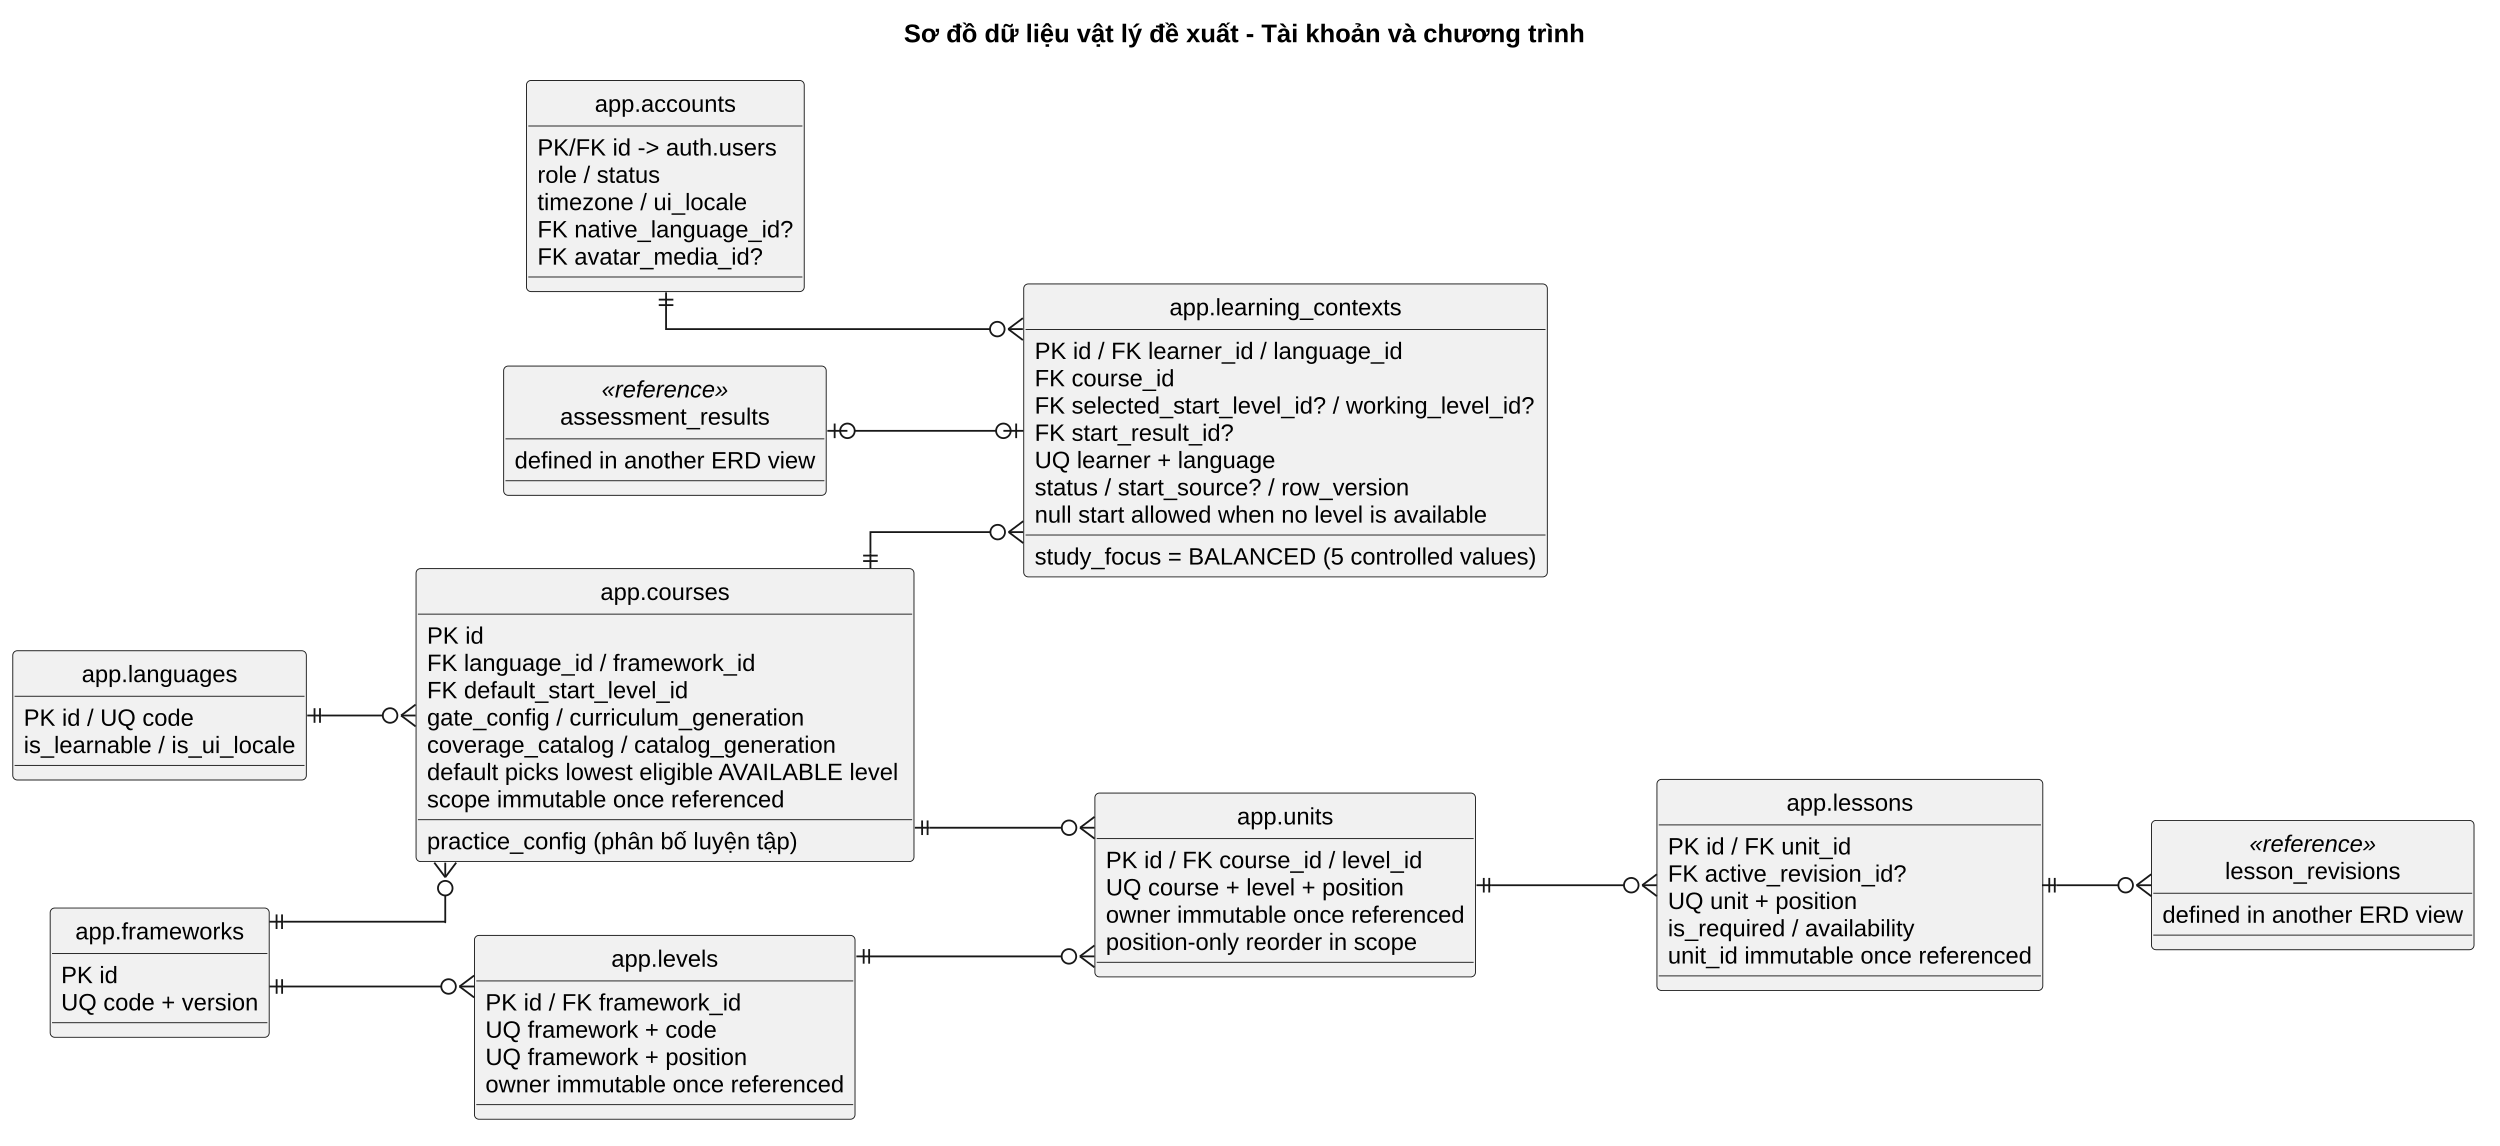
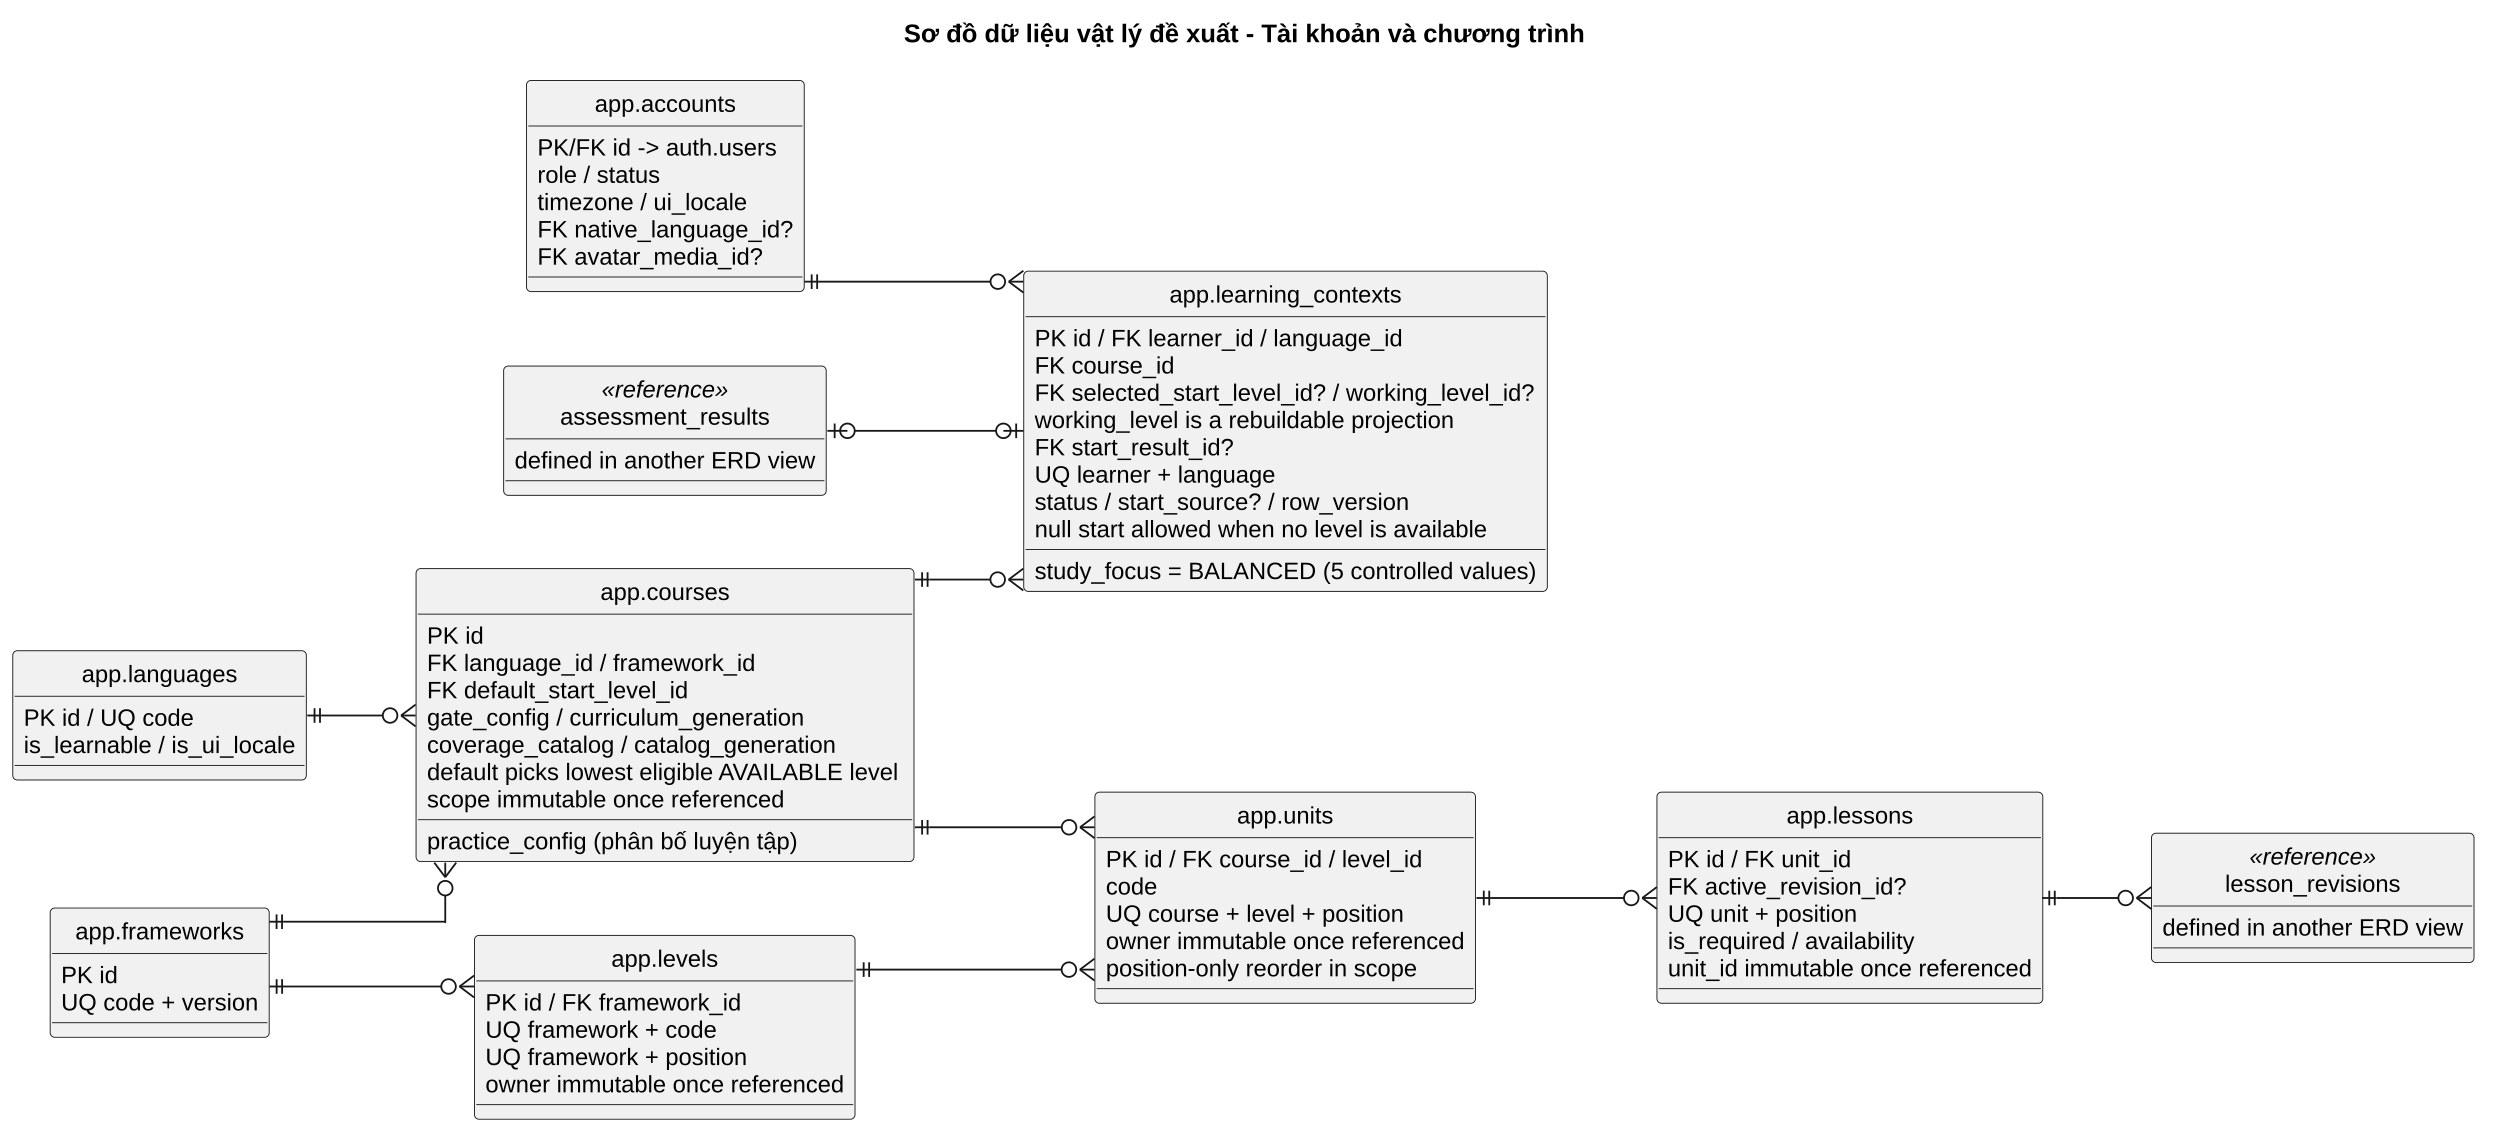
<svg xmlns="http://www.w3.org/2000/svg" version="1.1" data-diagram-type="CLASS" style="width:1370px;height:628px;background:#FFFFFF;" width="1370px" height="628px" viewBox="0 0 1370 628" zoomAndPan="magnify" preserveAspectRatio="none" contentStyleType="text/css">
  <defs />
  <g font-family="sans-serif" lengthAdjust="spacing">
    <g class="title" data-source-line="12">
      <text x="495.317" y="23.132" fill="#000" font-size="14" textLength="373.126" font-weight="700" font-family="Arial">Sơ đồ dữ liệu vật lý đề xuất - Tài khoản và chương trình</text>
    </g>
    <g class="entity" data-qualified-name="accounts" id="ent0001" data-source-line="13">
      <rect x="288.5" y="44.099" width="152.22" height="115.692" fill="#F1F1F1" style="stroke:#181818;stroke-width:0.5;" rx="2.5" ry="2.5" />
      <text x="325.943" y="61.292" fill="#000" font-size="13" textLength="77.333" font-family="Arial">app.accounts</text>
      <line x1="289.5" y1="69.047" x2="439.72" y2="69.047" style="stroke:#181818;stroke-width:0.5;" />
      <text x="294.5" y="85.241" fill="#000" font-size="13" textLength="131.143" font-family="Arial">PK/FK id -&gt; auth.users</text>
      <text x="294.5" y="100.19" fill="#000" font-size="13" textLength="67.196" font-family="Arial">role / status</text>
      <text x="294.5" y="115.139" fill="#000" font-size="13" textLength="114.899" font-family="Arial">timezone / ui_locale</text>
      <text x="294.5" y="130.087" fill="#000" font-size="13" textLength="140.22" font-family="Arial">FK native_language_id?</text>
      <text x="294.5" y="145.036" fill="#000" font-size="13" textLength="123.57" font-family="Arial">FK avatar_media_id?</text>
      <line x1="289.5" y1="151.791" x2="439.72" y2="151.791" style="stroke:#181818;stroke-width:0.5;" />
    </g>
    <g class="entity" data-qualified-name="languages" id="ent0002" data-source-line="20">
      <rect x="7" y="356.599" width="160.872" height="70.846" fill="#F1F1F1" style="stroke:#181818;stroke-width:0.5;" rx="2.5" ry="2.5" />
      <text x="44.786" y="373.792" fill="#000" font-size="13" textLength="85.3" font-family="Arial">app.languages</text>
      <line x1="8" y1="381.547" x2="166.872" y2="381.547" style="stroke:#181818;stroke-width:0.5;" />
      <text x="13" y="397.741" fill="#000" font-size="13" textLength="93.209" font-family="Arial">PK id / UQ code</text>
      <text x="13" y="412.69" fill="#000" font-size="13" textLength="148.872" font-family="Arial">is_learnable / is_ui_locale</text>
      <line x1="8" y1="419.445" x2="166.872" y2="419.445" style="stroke:#181818;stroke-width:0.5;" />
    </g>
    <g class="entity" data-qualified-name="frameworks" id="ent0003" data-source-line="24">
      <rect x="27.5" y="497.599" width="120.024" height="70.846" fill="#F1F1F1" style="stroke:#181818;stroke-width:0.5;" rx="2.5" ry="2.5" />
      <text x="41.273" y="514.792" fill="#000" font-size="13" textLength="92.479" font-family="Arial">app.frameworks</text>
      <line x1="28.5" y1="522.547" x2="146.524" y2="522.547" style="stroke:#181818;stroke-width:0.5;" />
      <text x="33.5" y="538.741" fill="#000" font-size="13" textLength="31.072" font-family="Arial">PK id</text>
      <text x="33.5" y="553.69" fill="#000" font-size="13" textLength="108.024" font-family="Arial">UQ code + version</text>
      <line x1="28.5" y1="560.445" x2="146.524" y2="560.445" style="stroke:#181818;stroke-width:0.5;" />
    </g>
    <g class="entity" data-qualified-name="levels" id="ent0004" data-source-line="28">
      <rect x="260" y="512.599" width="208.549" height="100.744" fill="#F1F1F1" style="stroke:#181818;stroke-width:0.5;" rx="2.5" ry="2.5" />
      <text x="335.005" y="529.792" fill="#000" font-size="13" textLength="58.538" font-family="Arial">app.levels</text>
      <line x1="261" y1="537.547" x2="467.549" y2="537.547" style="stroke:#181818;stroke-width:0.5;" />
      <text x="266" y="553.741" fill="#000" font-size="13" textLength="140.156" font-family="Arial">PK id / FK framework_id</text>
      <text x="266" y="568.69" fill="#000" font-size="13" textLength="126.794" font-family="Arial">UQ framework + code</text>
      <text x="266" y="583.639" fill="#000" font-size="13" textLength="143.413" font-family="Arial">UQ framework + position</text>
      <text x="266" y="598.587" fill="#000" font-size="13" textLength="196.549" font-family="Arial">owner immutable once referenced</text>
      <line x1="261" y1="605.342" x2="467.549" y2="605.342" style="stroke:#181818;stroke-width:0.5;" />
    </g>
    <g class="entity" data-qualified-name="courses" id="ent0005" data-source-line="34">
      <rect x="228" y="311.599" width="272.863" height="160.539" fill="#F1F1F1" style="stroke:#181818;stroke-width:0.5;" rx="2.5" ry="2.5" />
      <text x="329.021" y="328.792" fill="#000" font-size="13" textLength="70.821" font-family="Arial">app.courses</text>
      <line x1="229" y1="336.547" x2="499.863" y2="336.547" style="stroke:#181818;stroke-width:0.5;" />
      <text x="234" y="352.741" fill="#000" font-size="13" textLength="31.072" font-family="Arial">PK id</text>
      <text x="234" y="367.69" fill="#000" font-size="13" textLength="179.931" font-family="Arial">FK language_id / framework_id</text>
      <text x="234" y="382.639" fill="#000" font-size="13" textLength="143.083" font-family="Arial">FK default_start_level_id</text>
      <text x="234" y="397.587" fill="#000" font-size="13" textLength="206.68" font-family="Arial">gate_config / curriculum_generation</text>
      <text x="234" y="412.536" fill="#000" font-size="13" textLength="224.053" font-family="Arial">coverage_catalog / catalog_generation</text>
      <text x="234" y="427.485" fill="#000" font-size="13" textLength="260.863" font-family="Arial">default picks lowest eligible AVAILABLE level</text>
      <text x="234" y="442.434" fill="#000" font-size="13" textLength="195.832" font-family="Arial">scope immutable once referenced</text>
      <line x1="229" y1="449.188" x2="499.863" y2="449.188" style="stroke:#181818;stroke-width:0.5;" />
      <text x="234" y="465.382" fill="#000" font-size="13" textLength="203.074" font-family="Arial">practice_config (phân bố luyện tập)</text>
    </g>
    <g class="entity" data-qualified-name="units" id="ent0006" data-source-line="44">
-       <rect x="600" y="434.599" width="208.549" height="100.744" fill="#F1F1F1" style="stroke:#181818;stroke-width:0.5;" rx="2.5" ry="2.5" />
-       <text x="677.894" y="451.792" fill="#000" font-size="13" textLength="52.762" font-family="Arial">app.units</text>
-       <line x1="601" y1="459.547" x2="807.549" y2="459.547" style="stroke:#181818;stroke-width:0.5;" />
-       <text x="606" y="475.741" fill="#000" font-size="13" textLength="173.418" font-family="Arial">PK id / FK course_id / level_id</text>
-       <text x="606" y="490.69" fill="#000" font-size="13" textLength="163.306" font-family="Arial">UQ course + level + position</text>
-       <text x="606" y="505.639" fill="#000" font-size="13" textLength="196.549" font-family="Arial">owner immutable once referenced</text>
-       <text x="606" y="520.587" fill="#000" font-size="13" textLength="170.536" font-family="Arial">position-only reorder in scope</text>
-       <line x1="601" y1="527.342" x2="807.549" y2="527.342" style="stroke:#181818;stroke-width:0.5;" />
-     </g>
-     <g class="entity" data-qualified-name="lessons" id="ent0007" data-source-line="50">
-       <rect x="908" y="427.099" width="211.45" height="115.692" fill="#F1F1F1" style="stroke:#181818;stroke-width:0.5;" rx="2.5" ry="2.5" />
-       <text x="979.035" y="444.292" fill="#000" font-size="13" textLength="69.38" font-family="Arial">app.lessons</text>
-       <line x1="909" y1="452.047" x2="1118.45" y2="452.047" style="stroke:#181818;stroke-width:0.5;" />
-       <text x="914" y="468.241" fill="#000" font-size="13" textLength="100.439" font-family="Arial">PK id / FK unit_id</text>
-       <text x="914" y="483.19" fill="#000" font-size="13" textLength="130.787" font-family="Arial">FK active_revision_id?</text>
-       <text x="914" y="498.139" fill="#000" font-size="13" textLength="103.695" font-family="Arial">UQ unit + position</text>
-       <text x="914" y="513.087" fill="#000" font-size="13" textLength="135.123" font-family="Arial">is_required / availability</text>
-       <text x="914" y="528.036" fill="#000" font-size="13" textLength="199.45" font-family="Arial">unit_id immutable once referenced</text>
-       <line x1="909" y1="534.791" x2="1118.45" y2="534.791" style="stroke:#181818;stroke-width:0.5;" />
-     </g>
-     <g class="entity" data-qualified-name="learning_contexts" id="ent0008" data-source-line="57">
-       <rect x="561" y="155.599" width="286.936" height="160.539" fill="#F1F1F1" style="stroke:#181818;stroke-width:0.5;" rx="2.5" ry="2.5" />
-       <text x="640.868" y="172.792" fill="#000" font-size="13" textLength="127.201" font-family="Arial">app.learning_contexts</text>
-       <line x1="562" y1="180.547" x2="846.936" y2="180.547" style="stroke:#181818;stroke-width:0.5;" />
-       <text x="567" y="196.741" fill="#000" font-size="13" textLength="201.627" font-family="Arial">PK id / FK learner_id / language_id</text>
-       <text x="567" y="211.69" fill="#000" font-size="13" textLength="76.591" font-family="Arial">FK course_id</text>
-       <text x="567" y="226.639" fill="#000" font-size="13" textLength="273.876" font-family="Arial">FK selected_start_level_id? / working_level_id?</text>
-       <text x="567" y="241.587" fill="#000" font-size="13" textLength="109.104" font-family="Arial">FK start_result_id?</text>
-       <text x="567" y="256.536" fill="#000" font-size="13" textLength="131.892" font-family="Arial">UQ learner + language</text>
-       <text x="567" y="271.485" fill="#000" font-size="13" textLength="205.201" font-family="Arial">status / start_source? / row_version</text>
-       <text x="567" y="286.434" fill="#000" font-size="13" textLength="247.863" font-family="Arial">null start allowed when no level is available</text>
-       <line x1="562" y1="293.188" x2="846.936" y2="293.188" style="stroke:#181818;stroke-width:0.5;" />
-       <text x="567" y="309.382" fill="#000" font-size="13" textLength="274.936" font-family="Arial">study_focus = BALANCED (5 controlled values)</text>
-     </g>
-     <g class="entity" data-qualified-name="lesson_revisions" id="ent0009" data-source-line="67">
-       <rect x="1179" y="449.599" width="176.76" height="70.846" fill="#F1F1F1" style="stroke:#181818;stroke-width:0.5;" rx="2.5" ry="2.5" />
-       <text x="1232.69" y="466.792" fill="#000" font-size="13" textLength="69.38" font-style="italic" font-family="Arial">«reference»</text>
-       <text x="1219.328" y="481.741" fill="#000" font-size="13" textLength="96.104" font-family="Arial">lesson_revisions</text>
-       <line x1="1180" y1="489.496" x2="1354.76" y2="489.496" style="stroke:#181818;stroke-width:0.5;" />
-       <text x="1185" y="505.69" fill="#000" font-size="13" textLength="164.76" font-family="Arial">defined in another ERD view</text>
-       <line x1="1180" y1="512.445" x2="1354.76" y2="512.445" style="stroke:#181818;stroke-width:0.5;" />
-     </g>
-     <g class="entity" data-qualified-name="assessment_results" id="ent0010" data-source-line="70">
+       <rect x="600" y="434.099" width="208.549" height="115.692" fill="#F1F1F1" style="stroke:#181818;stroke-width:0.5;" rx="2.5" ry="2.5" />
+       <text x="677.894" y="451.292" fill="#000" font-size="13" textLength="52.762" font-family="Arial">app.units</text>
+       <line x1="601" y1="459.047" x2="807.549" y2="459.047" style="stroke:#181818;stroke-width:0.5;" />
+       <text x="606" y="475.241" fill="#000" font-size="13" textLength="173.418" font-family="Arial">PK id / FK course_id / level_id</text>
+       <text x="606" y="490.19" fill="#000" font-size="13" textLength="28.19" font-family="Arial">code</text>
+       <text x="606" y="505.139" fill="#000" font-size="13" textLength="163.306" font-family="Arial">UQ course + level + position</text>
+       <text x="606" y="520.087" fill="#000" font-size="13" textLength="196.549" font-family="Arial">owner immutable once referenced</text>
+       <text x="606" y="535.036" fill="#000" font-size="13" textLength="170.536" font-family="Arial">position-only reorder in scope</text>
+       <line x1="601" y1="541.791" x2="807.549" y2="541.791" style="stroke:#181818;stroke-width:0.5;" />
+     </g>
+     <g class="entity" data-qualified-name="lessons" id="ent0007" data-source-line="51">
+       <rect x="908" y="434.099" width="211.45" height="115.692" fill="#F1F1F1" style="stroke:#181818;stroke-width:0.5;" rx="2.5" ry="2.5" />
+       <text x="979.035" y="451.292" fill="#000" font-size="13" textLength="69.38" font-family="Arial">app.lessons</text>
+       <line x1="909" y1="459.047" x2="1118.45" y2="459.047" style="stroke:#181818;stroke-width:0.5;" />
+       <text x="914" y="475.241" fill="#000" font-size="13" textLength="100.439" font-family="Arial">PK id / FK unit_id</text>
+       <text x="914" y="490.19" fill="#000" font-size="13" textLength="130.787" font-family="Arial">FK active_revision_id?</text>
+       <text x="914" y="505.139" fill="#000" font-size="13" textLength="103.695" font-family="Arial">UQ unit + position</text>
+       <text x="914" y="520.087" fill="#000" font-size="13" textLength="135.123" font-family="Arial">is_required / availability</text>
+       <text x="914" y="535.036" fill="#000" font-size="13" textLength="199.45" font-family="Arial">unit_id immutable once referenced</text>
+       <line x1="909" y1="541.791" x2="1118.45" y2="541.791" style="stroke:#181818;stroke-width:0.5;" />
+     </g>
+     <g class="entity" data-qualified-name="learning_contexts" id="ent0008" data-source-line="58">
+       <rect x="561" y="148.599" width="286.936" height="175.487" fill="#F1F1F1" style="stroke:#181818;stroke-width:0.5;" rx="2.5" ry="2.5" />
+       <text x="640.868" y="165.792" fill="#000" font-size="13" textLength="127.201" font-family="Arial">app.learning_contexts</text>
+       <line x1="562" y1="173.547" x2="846.936" y2="173.547" style="stroke:#181818;stroke-width:0.5;" />
+       <text x="567" y="189.741" fill="#000" font-size="13" textLength="201.627" font-family="Arial">PK id / FK learner_id / language_id</text>
+       <text x="567" y="204.69" fill="#000" font-size="13" textLength="76.591" font-family="Arial">FK course_id</text>
+       <text x="567" y="219.639" fill="#000" font-size="13" textLength="273.876" font-family="Arial">FK selected_start_level_id? / working_level_id?</text>
+       <text x="567" y="234.587" fill="#000" font-size="13" textLength="229.798" font-family="Arial">working_level is a rebuildable projection</text>
+       <text x="567" y="249.536" fill="#000" font-size="13" textLength="109.104" font-family="Arial">FK start_result_id?</text>
+       <text x="567" y="264.485" fill="#000" font-size="13" textLength="131.892" font-family="Arial">UQ learner + language</text>
+       <text x="567" y="279.434" fill="#000" font-size="13" textLength="205.201" font-family="Arial">status / start_source? / row_version</text>
+       <text x="567" y="294.382" fill="#000" font-size="13" textLength="247.863" font-family="Arial">null start allowed when no level is available</text>
+       <line x1="562" y1="301.137" x2="846.936" y2="301.137" style="stroke:#181818;stroke-width:0.5;" />
+       <text x="567" y="317.331" fill="#000" font-size="13" textLength="274.936" font-family="Arial">study_focus = BALANCED (5 controlled values)</text>
+     </g>
+     <g class="entity" data-qualified-name="lesson_revisions" id="ent0009" data-source-line="69">
+       <rect x="1179" y="456.599" width="176.76" height="70.846" fill="#F1F1F1" style="stroke:#181818;stroke-width:0.5;" rx="2.5" ry="2.5" />
+       <text x="1232.69" y="473.792" fill="#000" font-size="13" textLength="69.38" font-style="italic" font-family="Arial">«reference»</text>
+       <text x="1219.328" y="488.741" fill="#000" font-size="13" textLength="96.104" font-family="Arial">lesson_revisions</text>
+       <line x1="1180" y1="496.496" x2="1354.76" y2="496.496" style="stroke:#181818;stroke-width:0.5;" />
+       <text x="1185" y="512.69" fill="#000" font-size="13" textLength="164.76" font-family="Arial">defined in another ERD view</text>
+       <line x1="1180" y1="519.445" x2="1354.76" y2="519.445" style="stroke:#181818;stroke-width:0.5;" />
+     </g>
+     <g class="entity" data-qualified-name="assessment_results" id="ent0010" data-source-line="72">
      <rect x="276" y="200.599" width="176.76" height="70.846" fill="#F1F1F1" style="stroke:#181818;stroke-width:0.5;" rx="2.5" ry="2.5" />
      <text x="329.69" y="217.792" fill="#000" font-size="13" textLength="69.38" font-style="italic" font-family="Arial">«reference»</text>
      <text x="306.94" y="232.741" fill="#000" font-size="13" textLength="114.88" font-family="Arial">assessment_results</text>
      <line x1="277" y1="240.496" x2="451.76" y2="240.496" style="stroke:#181818;stroke-width:0.5;" />
      <text x="282" y="256.69" fill="#000" font-size="13" textLength="164.76" font-family="Arial">defined in another ERD view</text>
      <line x1="277" y1="263.445" x2="451.76" y2="263.445" style="stroke:#181818;stroke-width:0.5;" />
    </g>
-     <g class="link" data-entity-1="ent0001" data-entity-2="ent0008" id="lnk11" data-source-line="73" data-link-type="crowfoot">
-       <path d="M365,168.199 C365,179.719 365,180.349 365,180.349 C365,180.349 449.99,180.349 542.52,180.349" style="stroke:#181818;stroke-width:1;" fill="none" id="accounts-learning_contexts" codeLine="73" />
-       <line x1="361" y1="164.199" x2="369" y2="164.199" style="stroke:#181818;stroke-width:1;" />
-       <line x1="361" y1="167.199" x2="369" y2="167.199" style="stroke:#181818;stroke-width:1;" />
-       <line x1="365" y1="168.199" x2="365" y2="160.199" style="stroke:#181818;stroke-width:1;" />
-       <line x1="552.52" y1="180.349" x2="560.52" y2="174.349" style="stroke:#181818;stroke-width:1;" />
-       <line x1="552.52" y1="180.349" x2="560.52" y2="186.349" style="stroke:#181818;stroke-width:1;" />
-       <line x1="552.52" y1="180.349" x2="560.52" y2="180.349" style="stroke:#181818;stroke-width:1;" />
-       <ellipse cx="546.52" cy="180.349" rx="4" ry="4" fill="none" style="stroke:#181818;stroke-width:1;" />
-     </g>
-     <g class="link" data-entity-1="ent0002" data-entity-2="ent0005" id="lnk12" data-source-line="74" data-link-type="crowfoot">
-       <path d="M176.36,392.099 C195.05,392.099 189.43,392.099 209.77,392.099" style="stroke:#181818;stroke-width:1;" fill="none" id="languages-courses" codeLine="74" />
+     <g class="link" data-entity-1="ent0001" data-entity-2="ent0008" id="lnk11" data-source-line="75" data-link-type="crowfoot">
+       <path d="M448.8,154.349 C484.24,154.349 501.58,154.349 542.8,154.349" style="stroke:#181818;stroke-width:1;" fill="none" id="accounts-learning_contexts" codeLine="75" />
+       <line x1="444.8" y1="158.349" x2="444.8" y2="150.349" style="stroke:#181818;stroke-width:1;" />
+       <line x1="447.8" y1="158.349" x2="447.8" y2="150.349" style="stroke:#181818;stroke-width:1;" />
+       <line x1="448.8" y1="154.349" x2="440.8" y2="154.349" style="stroke:#181818;stroke-width:1;" />
+       <line x1="552.8" y1="154.349" x2="560.8" y2="148.349" style="stroke:#181818;stroke-width:1;" />
+       <line x1="552.8" y1="154.349" x2="560.8" y2="160.349" style="stroke:#181818;stroke-width:1;" />
+       <line x1="552.8" y1="154.349" x2="560.8" y2="154.349" style="stroke:#181818;stroke-width:1;" />
+       <ellipse cx="546.8" cy="154.349" rx="4" ry="4" fill="none" style="stroke:#181818;stroke-width:1;" />
+     </g>
+     <g class="link" data-entity-1="ent0002" data-entity-2="ent0005" id="lnk12" data-source-line="76" data-link-type="crowfoot">
+       <path d="M176.36,392.099 C195.05,392.099 189.43,392.099 209.77,392.099" style="stroke:#181818;stroke-width:1;" fill="none" id="languages-courses" codeLine="76" />
      <line x1="172.36" y1="396.099" x2="172.36" y2="388.099" style="stroke:#181818;stroke-width:1;" />
      <line x1="175.36" y1="396.099" x2="175.36" y2="388.099" style="stroke:#181818;stroke-width:1;" />
      <line x1="176.36" y1="392.099" x2="168.36" y2="392.099" style="stroke:#181818;stroke-width:1;" />
      <line x1="219.77" y1="392.099" x2="227.77" y2="386.099" style="stroke:#181818;stroke-width:1;" />
      <line x1="219.77" y1="392.099" x2="227.77" y2="398.099" style="stroke:#181818;stroke-width:1;" />
      <line x1="219.77" y1="392.099" x2="227.77" y2="392.099" style="stroke:#181818;stroke-width:1;" />
      <ellipse cx="213.77" cy="392.099" rx="4" ry="4" fill="none" style="stroke:#181818;stroke-width:1;" />
    </g>
-     <g class="link" data-entity-1="ent0003" data-entity-2="ent0004" id="lnk13" data-source-line="75" data-link-type="crowfoot">
-       <path d="M155.6,540.599 C188.38,540.599 203.9,540.599 241.81,540.599" style="stroke:#181818;stroke-width:1;" fill="none" id="frameworks-levels" codeLine="75" />
+     <g class="link" data-entity-1="ent0003" data-entity-2="ent0004" id="lnk13" data-source-line="77" data-link-type="crowfoot">
+       <path d="M155.6,540.599 C188.38,540.599 203.9,540.599 241.81,540.599" style="stroke:#181818;stroke-width:1;" fill="none" id="frameworks-levels" codeLine="77" />
      <line x1="151.6" y1="544.599" x2="151.6" y2="536.599" style="stroke:#181818;stroke-width:1;" />
      <line x1="154.6" y1="544.599" x2="154.6" y2="536.599" style="stroke:#181818;stroke-width:1;" />
      <line x1="155.6" y1="540.599" x2="147.6" y2="540.599" style="stroke:#181818;stroke-width:1;" />
      <line x1="251.81" y1="540.599" x2="259.81" y2="534.599" style="stroke:#181818;stroke-width:1;" />
      <line x1="251.81" y1="540.599" x2="259.81" y2="546.599" style="stroke:#181818;stroke-width:1;" />
      <line x1="251.81" y1="540.599" x2="259.81" y2="540.599" style="stroke:#181818;stroke-width:1;" />
      <ellipse cx="245.81" cy="540.599" rx="4" ry="4" fill="none" style="stroke:#181818;stroke-width:1;" />
    </g>
-     <g class="link" data-entity-1="ent0003" data-entity-2="ent0005" id="lnk14" data-source-line="76" data-link-type="crowfoot">
-       <path d="M155.56,505.099 C199.69,505.099 244,505.099 244,505.099 C244,505.099 244,508.979 244,490.719" style="stroke:#181818;stroke-width:1;" fill="none" id="frameworks-courses" codeLine="76" />
+     <g class="link" data-entity-1="ent0003" data-entity-2="ent0005" id="lnk14" data-source-line="78" data-link-type="crowfoot">
+       <path d="M155.56,505.099 C199.69,505.099 244,505.099 244,505.099 C244,505.099 244,508.979 244,490.719" style="stroke:#181818;stroke-width:1;" fill="none" id="frameworks-courses" codeLine="78" />
      <line x1="151.56" y1="509.099" x2="151.56" y2="501.099" style="stroke:#181818;stroke-width:1;" />
      <line x1="154.56" y1="509.099" x2="154.56" y2="501.099" style="stroke:#181818;stroke-width:1;" />
      <line x1="155.56" y1="505.099" x2="147.56" y2="505.099" style="stroke:#181818;stroke-width:1;" />
      <line x1="244" y1="480.719" x2="238" y2="472.719" style="stroke:#181818;stroke-width:1;" />
      <line x1="244" y1="480.719" x2="250" y2="472.719" style="stroke:#181818;stroke-width:1;" />
      <line x1="244" y1="480.719" x2="244" y2="472.719" style="stroke:#181818;stroke-width:1;" />
      <ellipse cx="244" cy="486.719" rx="4" ry="4" fill="none" style="stroke:#181818;stroke-width:1;" />
    </g>
-     <g class="link" data-entity-1="ent0005" data-entity-2="ent0006" id="lnk15" data-source-line="77" data-link-type="crowfoot">
-       <path d="M509.32,453.599 C542.17,453.599 550.73,453.599 581.85,453.599" style="stroke:#181818;stroke-width:1;" fill="none" id="courses-units" codeLine="77" />
-       <line x1="505.32" y1="457.599" x2="505.32" y2="449.599" style="stroke:#181818;stroke-width:1;" />
-       <line x1="508.32" y1="457.599" x2="508.32" y2="449.599" style="stroke:#181818;stroke-width:1;" />
-       <line x1="509.32" y1="453.599" x2="501.32" y2="453.599" style="stroke:#181818;stroke-width:1;" />
-       <line x1="591.85" y1="453.599" x2="599.85" y2="447.599" style="stroke:#181818;stroke-width:1;" />
-       <line x1="591.85" y1="453.599" x2="599.85" y2="459.599" style="stroke:#181818;stroke-width:1;" />
-       <line x1="591.85" y1="453.599" x2="599.85" y2="453.599" style="stroke:#181818;stroke-width:1;" />
-       <ellipse cx="585.85" cy="453.599" rx="4" ry="4" fill="none" style="stroke:#181818;stroke-width:1;" />
-     </g>
-     <g class="link" data-entity-1="ent0004" data-entity-2="ent0006" id="lnk16" data-source-line="78" data-link-type="crowfoot">
-       <path d="M477.29,524.099 C518.75,524.099 540.31,524.099 581.77,524.099" style="stroke:#181818;stroke-width:1;" fill="none" id="levels-units" codeLine="78" />
-       <line x1="473.29" y1="528.099" x2="473.29" y2="520.099" style="stroke:#181818;stroke-width:1;" />
-       <line x1="476.29" y1="528.099" x2="476.29" y2="520.099" style="stroke:#181818;stroke-width:1;" />
-       <line x1="477.29" y1="524.099" x2="469.29" y2="524.099" style="stroke:#181818;stroke-width:1;" />
-       <line x1="591.77" y1="524.099" x2="599.77" y2="518.099" style="stroke:#181818;stroke-width:1;" />
-       <line x1="591.77" y1="524.099" x2="599.77" y2="530.099" style="stroke:#181818;stroke-width:1;" />
-       <line x1="591.77" y1="524.099" x2="599.77" y2="524.099" style="stroke:#181818;stroke-width:1;" />
-       <ellipse cx="585.77" cy="524.099" rx="4" ry="4" fill="none" style="stroke:#181818;stroke-width:1;" />
-     </g>
-     <g class="link" data-entity-1="ent0006" data-entity-2="ent0007" id="lnk17" data-source-line="79" data-link-type="crowfoot">
-       <path d="M817.11,485.099 C848.98,485.099 858.02,485.099 889.94,485.099" style="stroke:#181818;stroke-width:1;" fill="none" id="units-lessons" codeLine="79" />
-       <line x1="813.11" y1="489.099" x2="813.11" y2="481.099" style="stroke:#181818;stroke-width:1;" />
-       <line x1="816.11" y1="489.099" x2="816.11" y2="481.099" style="stroke:#181818;stroke-width:1;" />
-       <line x1="817.11" y1="485.099" x2="809.11" y2="485.099" style="stroke:#181818;stroke-width:1;" />
-       <line x1="899.94" y1="485.099" x2="907.94" y2="479.099" style="stroke:#181818;stroke-width:1;" />
-       <line x1="899.94" y1="485.099" x2="907.94" y2="491.099" style="stroke:#181818;stroke-width:1;" />
-       <line x1="899.94" y1="485.099" x2="907.94" y2="485.099" style="stroke:#181818;stroke-width:1;" />
-       <ellipse cx="893.94" cy="485.099" rx="4" ry="4" fill="none" style="stroke:#181818;stroke-width:1;" />
-     </g>
-     <g class="link" data-entity-1="ent0005" data-entity-2="ent0008" id="lnk18" data-source-line="80" data-link-type="crowfoot">
-       <path d="M477,303.459 C477,291.769 477,291.599 477,291.599 C477,291.599 497.45,291.599 542.74,291.599" style="stroke:#181818;stroke-width:1;" fill="none" id="courses-learning_contexts" codeLine="80" />
-       <line x1="481" y1="307.459" x2="473" y2="307.459" style="stroke:#181818;stroke-width:1;" />
-       <line x1="481" y1="304.459" x2="473" y2="304.459" style="stroke:#181818;stroke-width:1;" />
-       <line x1="477" y1="303.459" x2="477" y2="311.459" style="stroke:#181818;stroke-width:1;" />
-       <line x1="552.74" y1="291.599" x2="560.74" y2="285.599" style="stroke:#181818;stroke-width:1;" />
-       <line x1="552.74" y1="291.599" x2="560.74" y2="297.599" style="stroke:#181818;stroke-width:1;" />
-       <line x1="552.74" y1="291.599" x2="560.74" y2="291.599" style="stroke:#181818;stroke-width:1;" />
-       <ellipse cx="546.74" cy="291.599" rx="4" ry="4" fill="none" style="stroke:#181818;stroke-width:1;" />
-     </g>
-     <g class="link" data-entity-1="ent0007" data-entity-2="ent0009" id="lnk19" data-source-line="81" data-link-type="crowfoot">
-       <path d="M1127.01,485.099 C1146.91,485.099 1141.54,485.099 1160.86,485.099" style="stroke:#181818;stroke-width:1;" fill="none" id="lessons-lesson_revisions" codeLine="81" />
-       <line x1="1123.01" y1="489.099" x2="1123.01" y2="481.099" style="stroke:#181818;stroke-width:1;" />
-       <line x1="1126.01" y1="489.099" x2="1126.01" y2="481.099" style="stroke:#181818;stroke-width:1;" />
-       <line x1="1127.01" y1="485.099" x2="1119.01" y2="485.099" style="stroke:#181818;stroke-width:1;" />
-       <line x1="1170.86" y1="485.099" x2="1178.86" y2="479.099" style="stroke:#181818;stroke-width:1;" />
-       <line x1="1170.86" y1="485.099" x2="1178.86" y2="491.099" style="stroke:#181818;stroke-width:1;" />
-       <line x1="1170.86" y1="485.099" x2="1178.86" y2="485.099" style="stroke:#181818;stroke-width:1;" />
-       <ellipse cx="1164.86" cy="485.099" rx="4" ry="4" fill="none" style="stroke:#181818;stroke-width:1;" />
-     </g>
-     <g class="link" data-entity-1="ent0010" data-entity-2="ent0008" id="lnk20" data-source-line="82" data-link-type="association">
-       <path d="M468.39,236.099 C501.25,236.099 509.38,236.099 545.86,236.099" style="stroke:#181818;stroke-width:1;" fill="none" id="assessment_results-learning_contexts" codeLine="82" />
+     <g class="link" data-entity-1="ent0005" data-entity-2="ent0006" id="lnk15" data-source-line="79" data-link-type="crowfoot">
+       <path d="M509.32,453.349 C542.17,453.349 550.73,453.349 581.85,453.349" style="stroke:#181818;stroke-width:1;" fill="none" id="courses-units" codeLine="79" />
+       <line x1="505.32" y1="457.349" x2="505.32" y2="449.349" style="stroke:#181818;stroke-width:1;" />
+       <line x1="508.32" y1="457.349" x2="508.32" y2="449.349" style="stroke:#181818;stroke-width:1;" />
+       <line x1="509.32" y1="453.349" x2="501.32" y2="453.349" style="stroke:#181818;stroke-width:1;" />
+       <line x1="591.85" y1="453.349" x2="599.85" y2="447.349" style="stroke:#181818;stroke-width:1;" />
+       <line x1="591.85" y1="453.349" x2="599.85" y2="459.349" style="stroke:#181818;stroke-width:1;" />
+       <line x1="591.85" y1="453.349" x2="599.85" y2="453.349" style="stroke:#181818;stroke-width:1;" />
+       <ellipse cx="585.85" cy="453.349" rx="4" ry="4" fill="none" style="stroke:#181818;stroke-width:1;" />
+     </g>
+     <g class="link" data-entity-1="ent0004" data-entity-2="ent0006" id="lnk16" data-source-line="80" data-link-type="crowfoot">
+       <path d="M477.29,531.349 C518.75,531.349 540.31,531.349 581.77,531.349" style="stroke:#181818;stroke-width:1;" fill="none" id="levels-units" codeLine="80" />
+       <line x1="473.29" y1="535.349" x2="473.29" y2="527.349" style="stroke:#181818;stroke-width:1;" />
+       <line x1="476.29" y1="535.349" x2="476.29" y2="527.349" style="stroke:#181818;stroke-width:1;" />
+       <line x1="477.29" y1="531.349" x2="469.29" y2="531.349" style="stroke:#181818;stroke-width:1;" />
+       <line x1="591.77" y1="531.349" x2="599.77" y2="525.349" style="stroke:#181818;stroke-width:1;" />
+       <line x1="591.77" y1="531.349" x2="599.77" y2="537.349" style="stroke:#181818;stroke-width:1;" />
+       <line x1="591.77" y1="531.349" x2="599.77" y2="531.349" style="stroke:#181818;stroke-width:1;" />
+       <ellipse cx="585.77" cy="531.349" rx="4" ry="4" fill="none" style="stroke:#181818;stroke-width:1;" />
+     </g>
+     <g class="link" data-entity-1="ent0006" data-entity-2="ent0007" id="lnk17" data-source-line="81" data-link-type="crowfoot">
+       <path d="M817.11,492.099 C848.98,492.099 858.02,492.099 889.94,492.099" style="stroke:#181818;stroke-width:1;" fill="none" id="units-lessons" codeLine="81" />
+       <line x1="813.11" y1="496.099" x2="813.11" y2="488.099" style="stroke:#181818;stroke-width:1;" />
+       <line x1="816.11" y1="496.099" x2="816.11" y2="488.099" style="stroke:#181818;stroke-width:1;" />
+       <line x1="817.11" y1="492.099" x2="809.11" y2="492.099" style="stroke:#181818;stroke-width:1;" />
+       <line x1="899.94" y1="492.099" x2="907.94" y2="486.099" style="stroke:#181818;stroke-width:1;" />
+       <line x1="899.94" y1="492.099" x2="907.94" y2="498.099" style="stroke:#181818;stroke-width:1;" />
+       <line x1="899.94" y1="492.099" x2="907.94" y2="492.099" style="stroke:#181818;stroke-width:1;" />
+       <ellipse cx="893.94" cy="492.099" rx="4" ry="4" fill="none" style="stroke:#181818;stroke-width:1;" />
+     </g>
+     <g class="link" data-entity-1="ent0005" data-entity-2="ent0008" id="lnk18" data-source-line="82" data-link-type="crowfoot">
+       <path d="M509.32,317.599 C528.88,317.599 523.05,317.599 542.74,317.599" style="stroke:#181818;stroke-width:1;" fill="none" id="courses-learning_contexts" codeLine="82" />
+       <line x1="505.32" y1="321.599" x2="505.32" y2="313.599" style="stroke:#181818;stroke-width:1;" />
+       <line x1="508.32" y1="321.599" x2="508.32" y2="313.599" style="stroke:#181818;stroke-width:1;" />
+       <line x1="509.32" y1="317.599" x2="501.32" y2="317.599" style="stroke:#181818;stroke-width:1;" />
+       <line x1="552.74" y1="317.599" x2="560.74" y2="311.599" style="stroke:#181818;stroke-width:1;" />
+       <line x1="552.74" y1="317.599" x2="560.74" y2="323.599" style="stroke:#181818;stroke-width:1;" />
+       <line x1="552.74" y1="317.599" x2="560.74" y2="317.599" style="stroke:#181818;stroke-width:1;" />
+       <ellipse cx="546.74" cy="317.599" rx="4" ry="4" fill="none" style="stroke:#181818;stroke-width:1;" />
+     </g>
+     <g class="link" data-entity-1="ent0007" data-entity-2="ent0009" id="lnk19" data-source-line="83" data-link-type="crowfoot">
+       <path d="M1127.01,492.099 C1146.91,492.099 1141.54,492.099 1160.86,492.099" style="stroke:#181818;stroke-width:1;" fill="none" id="lessons-lesson_revisions" codeLine="83" />
+       <line x1="1123.01" y1="496.099" x2="1123.01" y2="488.099" style="stroke:#181818;stroke-width:1;" />
+       <line x1="1126.01" y1="496.099" x2="1126.01" y2="488.099" style="stroke:#181818;stroke-width:1;" />
+       <line x1="1127.01" y1="492.099" x2="1119.01" y2="492.099" style="stroke:#181818;stroke-width:1;" />
+       <line x1="1170.86" y1="492.099" x2="1178.86" y2="486.099" style="stroke:#181818;stroke-width:1;" />
+       <line x1="1170.86" y1="492.099" x2="1178.86" y2="498.099" style="stroke:#181818;stroke-width:1;" />
+       <line x1="1170.86" y1="492.099" x2="1178.86" y2="492.099" style="stroke:#181818;stroke-width:1;" />
+       <ellipse cx="1164.86" cy="492.099" rx="4" ry="4" fill="none" style="stroke:#181818;stroke-width:1;" />
+     </g>
+     <g class="link" data-entity-1="ent0010" data-entity-2="ent0008" id="lnk20" data-source-line="84" data-link-type="association">
+       <path d="M468.39,236.099 C501.25,236.099 509.38,236.099 545.86,236.099" style="stroke:#181818;stroke-width:1;" fill="none" id="assessment_results-learning_contexts" codeLine="84" />
      <line x1="464.39" y1="236.099" x2="453.39" y2="236.099" style="stroke:#181818;stroke-width:1;" />
      <ellipse cx="464.39" cy="236.099" rx="4" ry="4" fill="none" style="stroke:#181818;stroke-width:1;" />
      <line x1="457.39" y1="240.099" x2="457.39" y2="232.099" style="stroke:#181818;stroke-width:1;" />
      <line x1="549.86" y1="236.099" x2="560.86" y2="236.099" style="stroke:#181818;stroke-width:1;" />
      <ellipse cx="549.86" cy="236.099" rx="4" ry="4" fill="none" style="stroke:#181818;stroke-width:1;" />
      <line x1="556.86" y1="232.099" x2="556.86" y2="240.099" style="stroke:#181818;stroke-width:1;" />
    </g>
  </g>
</svg>
